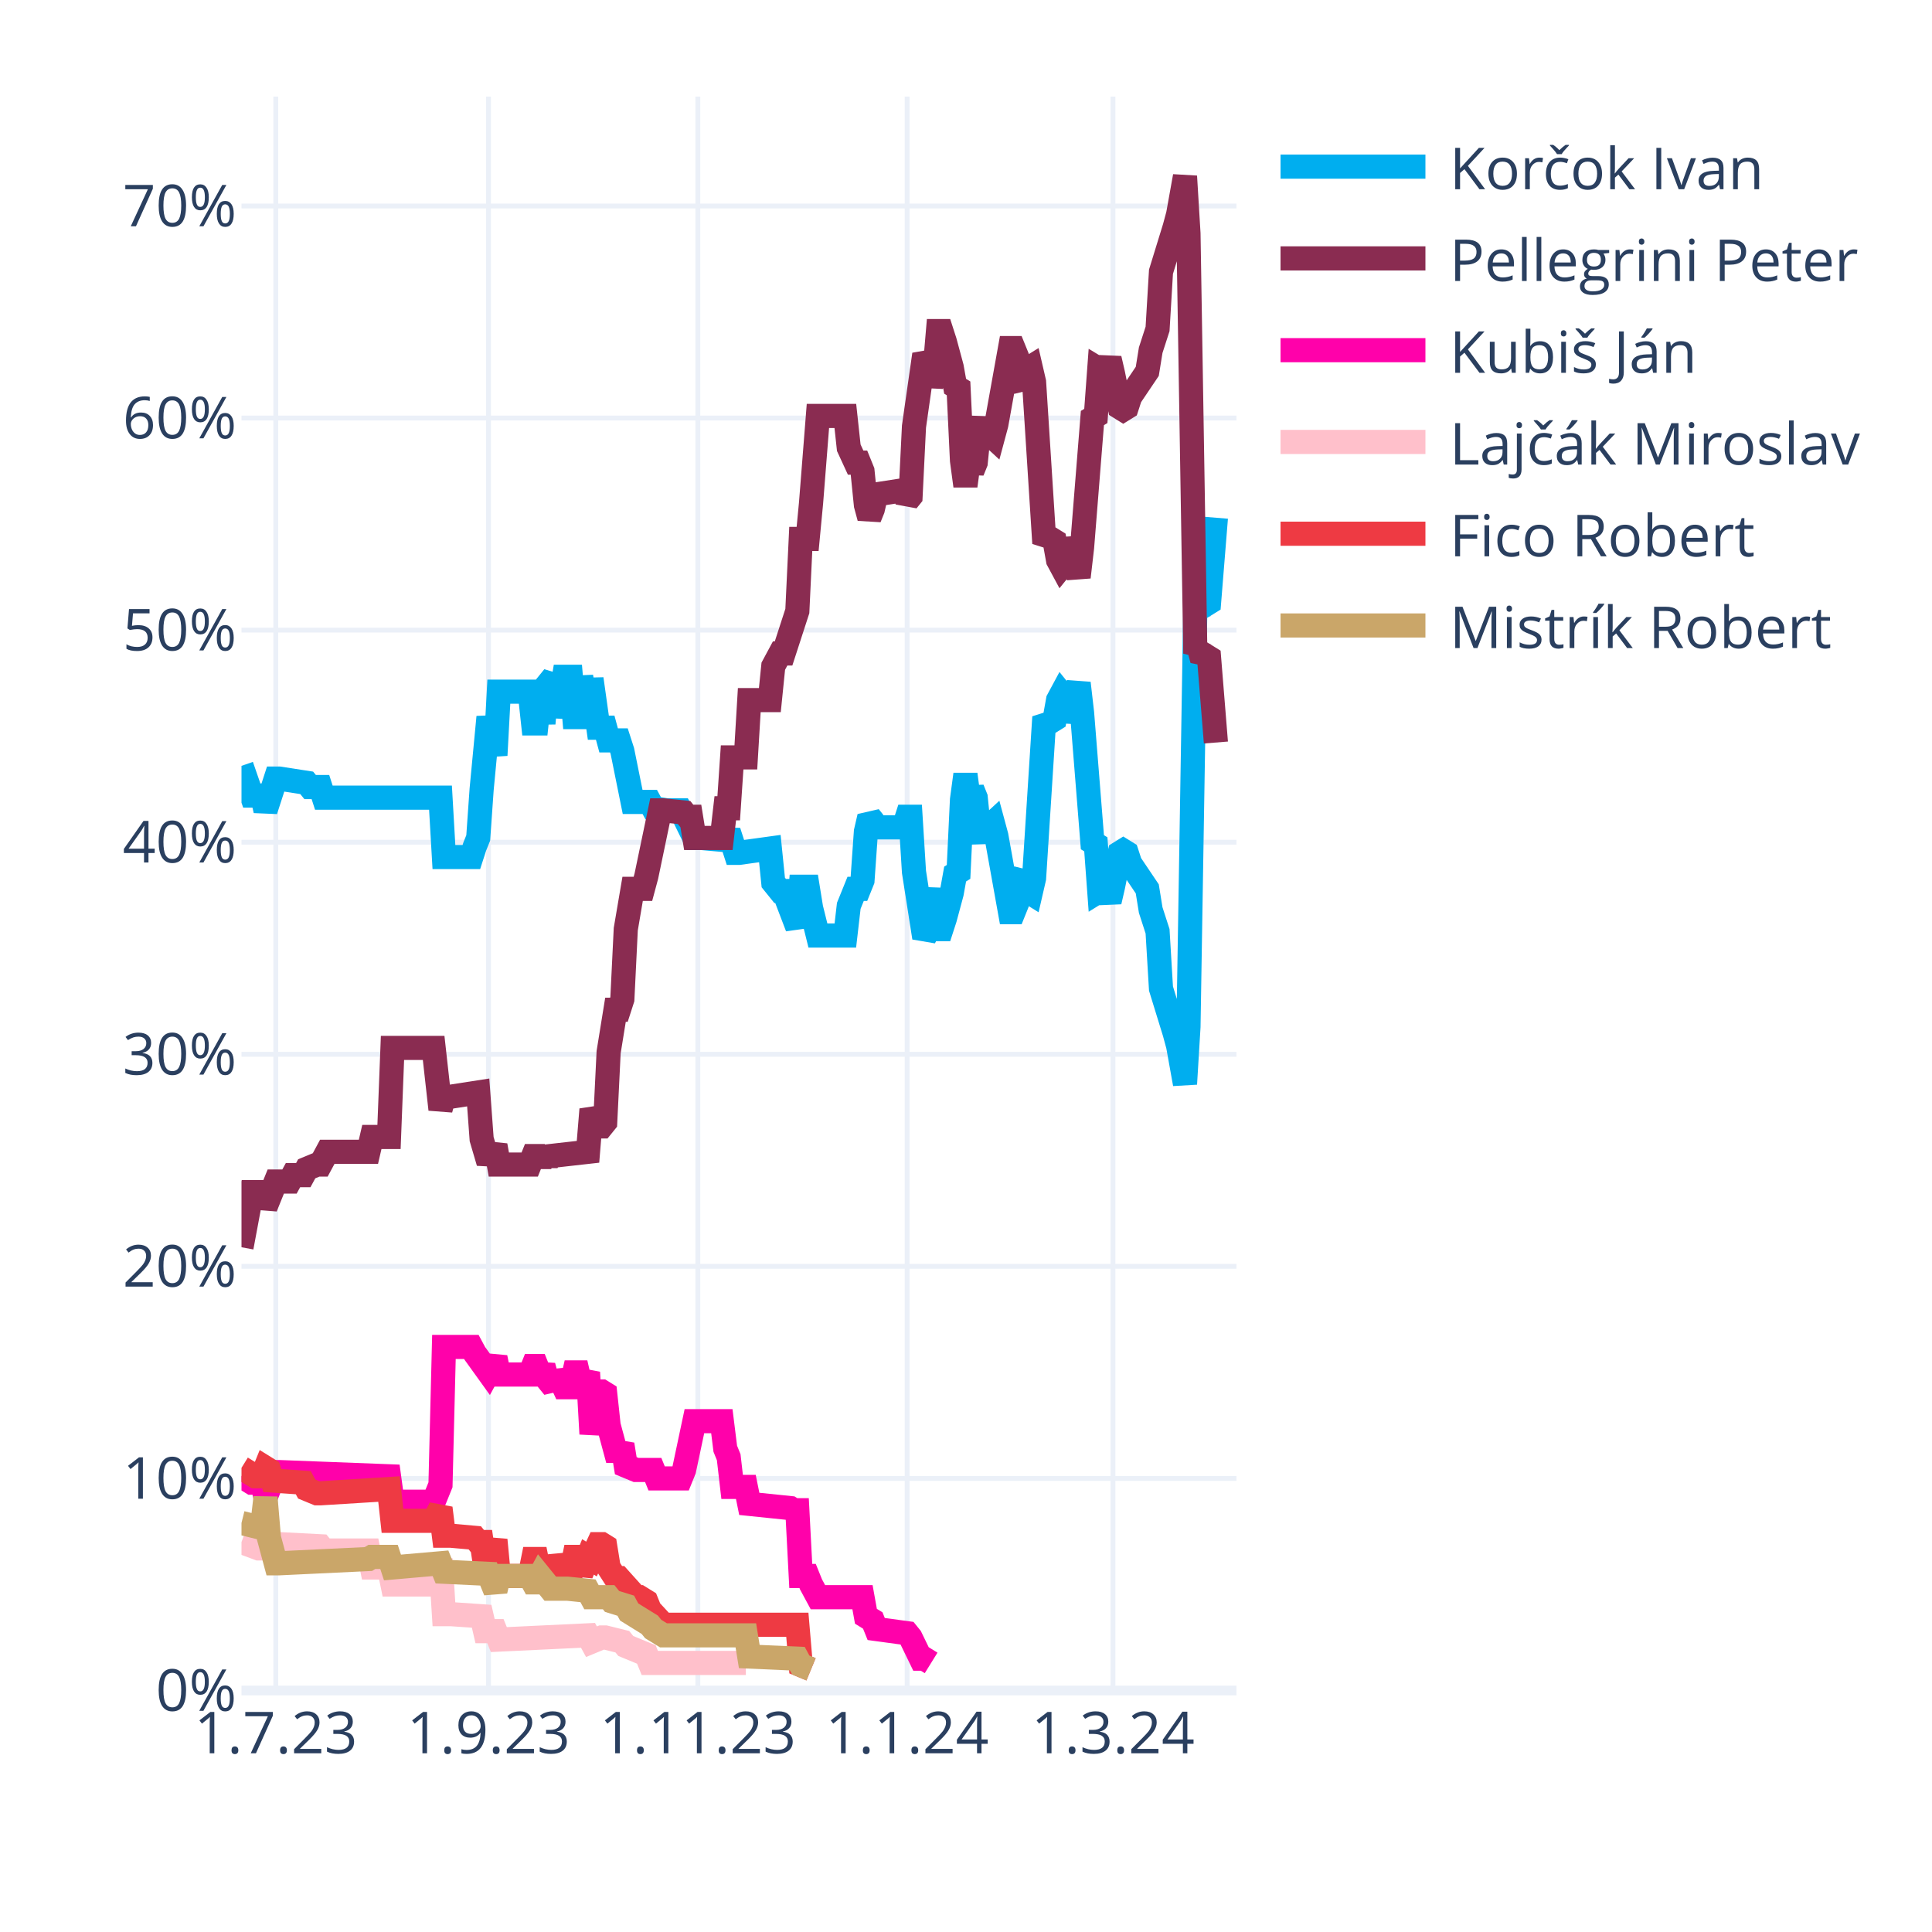
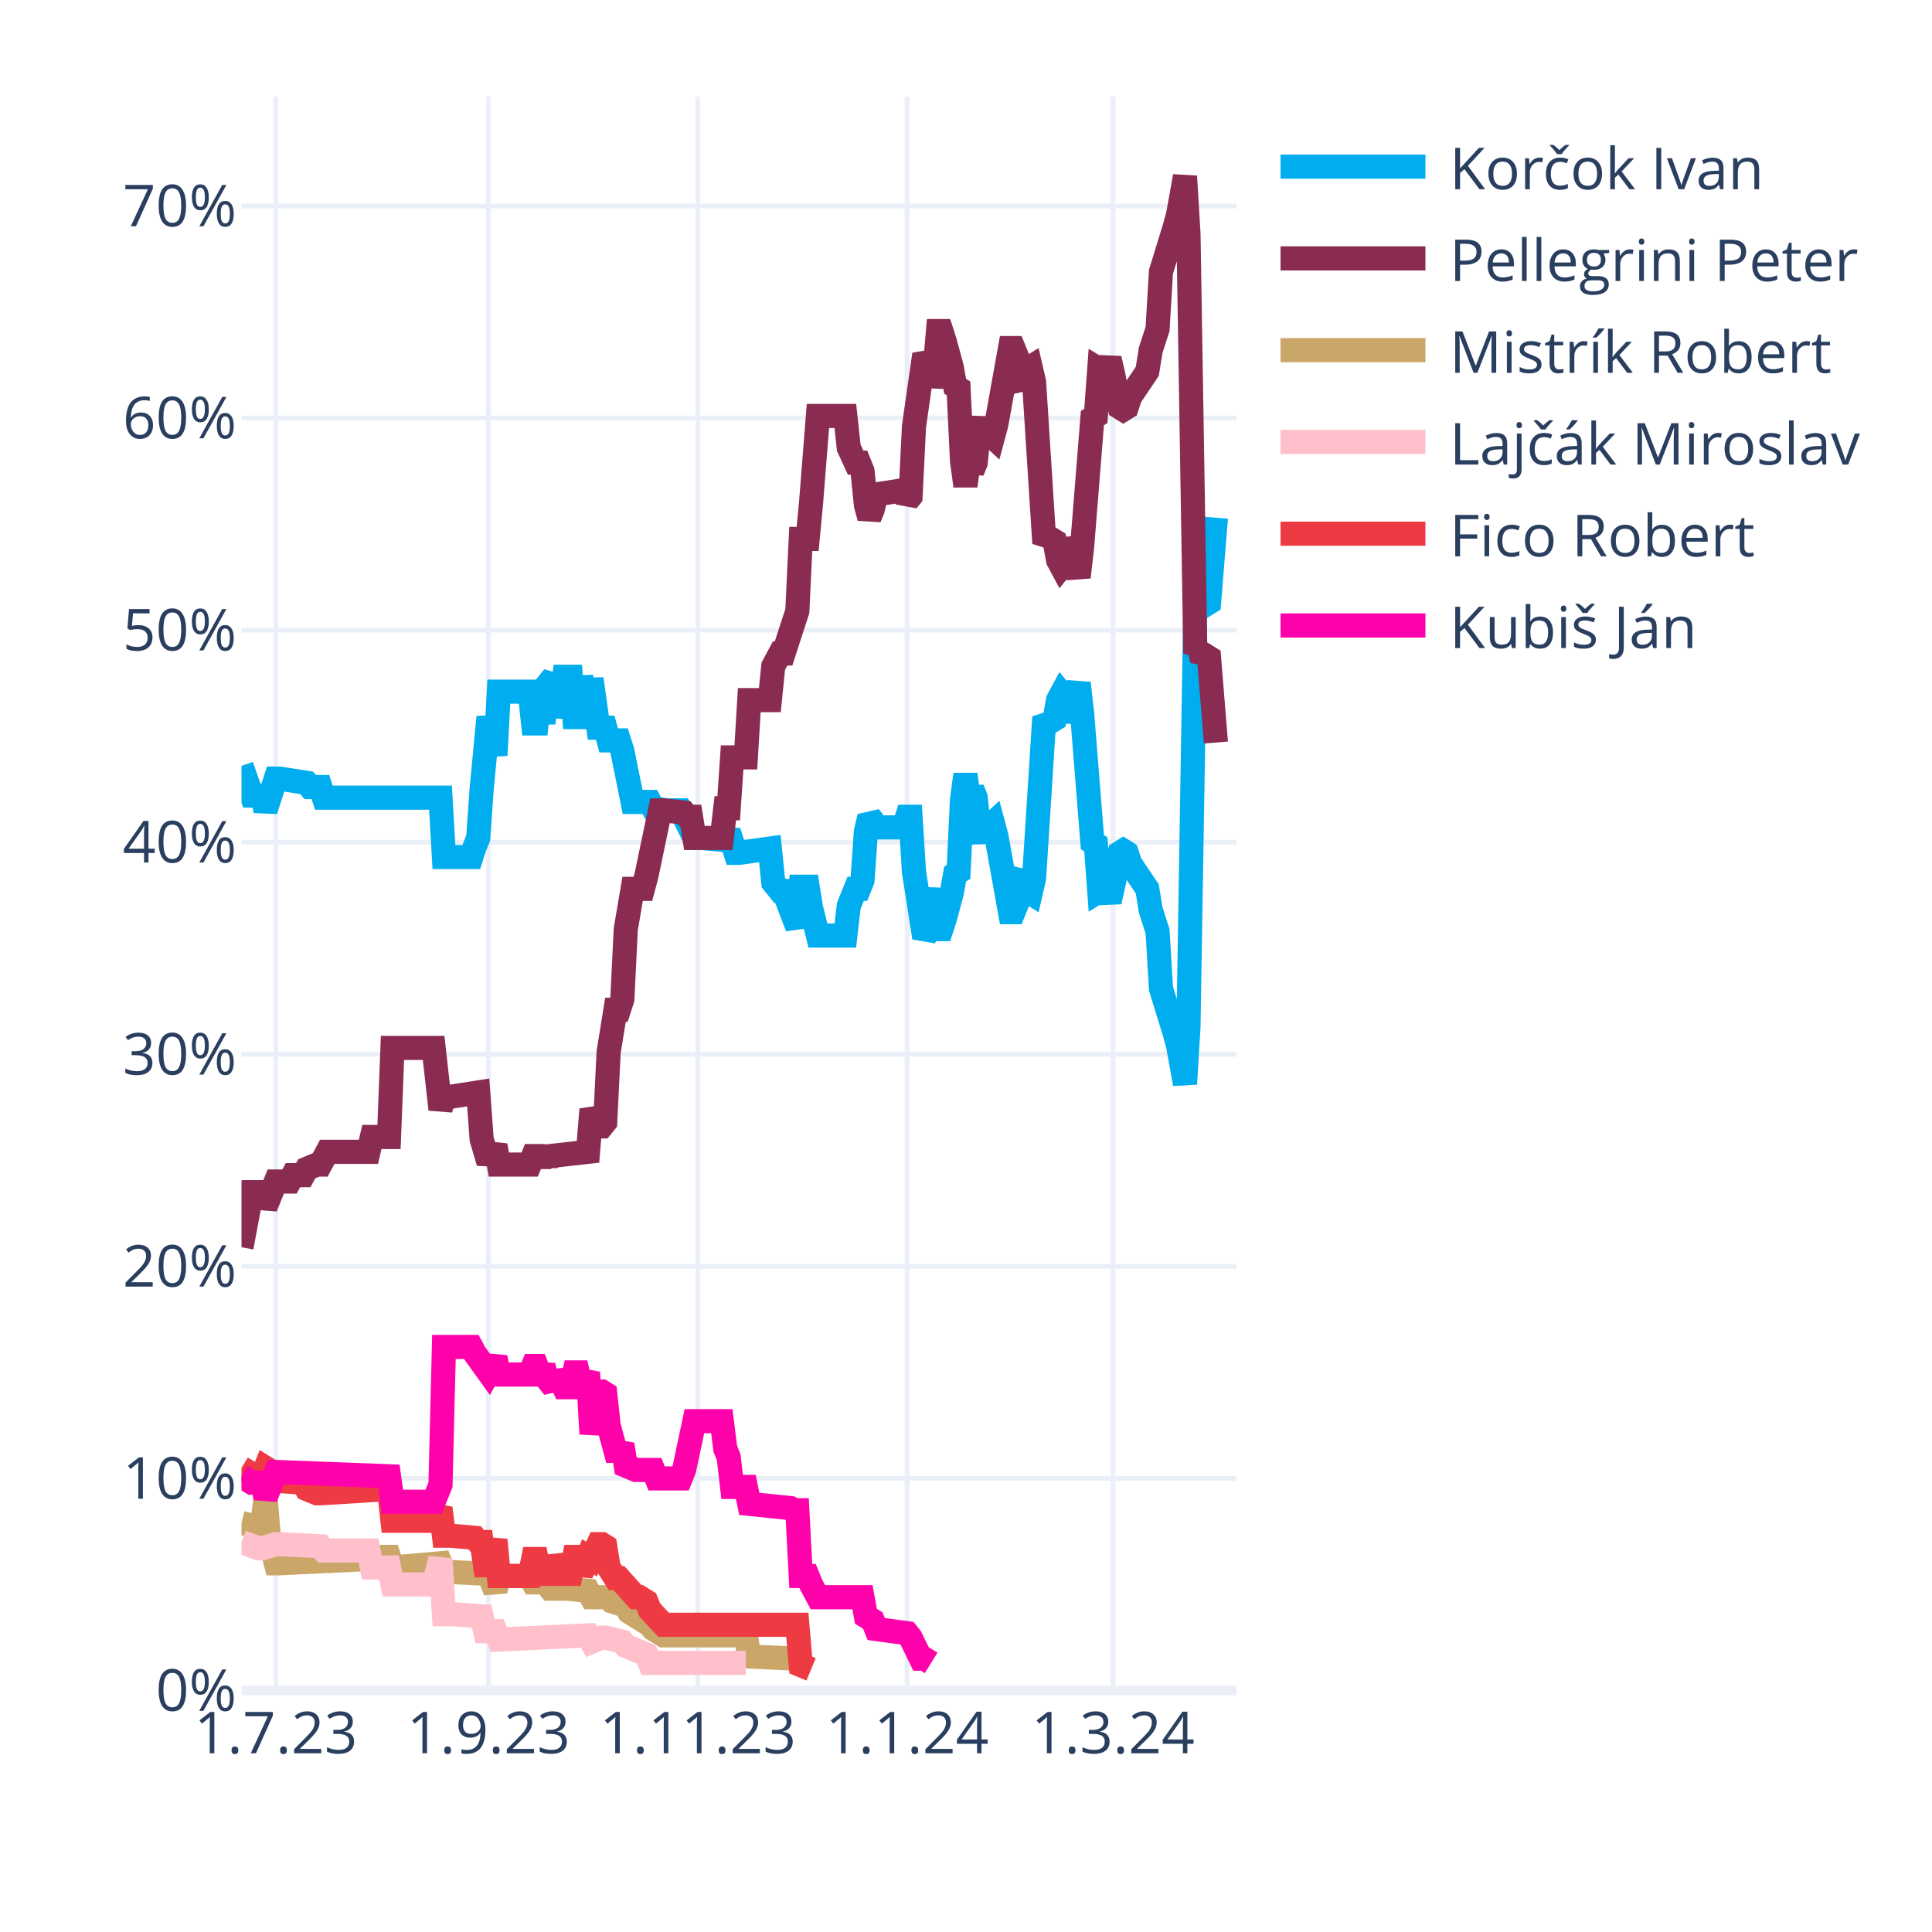
<svg xmlns="http://www.w3.org/2000/svg" class="main-svg" width="400" height="400" style="" viewBox="0 0 400 400">
  <rect x="0" y="0" width="400" height="400" style="fill: rgb(255, 255, 255); fill-opacity: 1;" />
-   <defs id="defs-f6a537">
+   <defs id="defs-e7e5d1">
    <g class="clips">
-       <clipPath id="clipf6a537xyplot" class="plotclip">
+       <clipPath id="clipe7e5d1xyplot" class="plotclip">
        <rect width="206" height="330" />
      </clipPath>
-       <clipPath class="axesclip" id="clipf6a537x">
+       <clipPath class="axesclip" id="clipe7e5d1x">
        <rect x="50" y="0" width="206" height="400" />
      </clipPath>
-       <clipPath class="axesclip" id="clipf6a537y">
+       <clipPath class="axesclip" id="clipe7e5d1y">
        <rect x="0" y="20" width="400" height="330" />
      </clipPath>
-       <clipPath class="axesclip" id="clipf6a537xy">
+       <clipPath class="axesclip" id="clipe7e5d1xy">
        <rect x="50" y="20" width="206" height="330" />
      </clipPath>
    </g>
    <g class="gradients" />
    <g class="patterns" />
  </defs>
  <g class="bglayer" />
  <g class="layer-below">
    <g class="imagelayer" />
    <g class="shapelayer" />
  </g>
  <g class="cartesianlayer">
    <g class="subplot xy">
      <g class="layer-subplot">
        <g class="shapelayer" />
        <g class="imagelayer" />
      </g>
      <g class="minor-gridlayer">
        <g class="x" />
        <g class="y" />
      </g>
      <g class="gridlayer">
        <g class="x">
          <path class="xgrid crisp" transform="translate(57.1,0)" d="M0,20v330" style="stroke: rgb(235, 240, 248); stroke-opacity: 1; stroke-width: 1px;" />
          <path class="xgrid crisp" transform="translate(101.14,0)" d="M0,20v330" style="stroke: rgb(235, 240, 248); stroke-opacity: 1; stroke-width: 1px;" />
          <path class="xgrid crisp" transform="translate(144.48,0)" d="M0,20v330" style="stroke: rgb(235, 240, 248); stroke-opacity: 1; stroke-width: 1px;" />
          <path class="xgrid crisp" transform="translate(187.81,0)" d="M0,20v330" style="stroke: rgb(235, 240, 248); stroke-opacity: 1; stroke-width: 1px;" />
          <path class="xgrid crisp" transform="translate(230.43,0)" d="M0,20v330" style="stroke: rgb(235, 240, 248); stroke-opacity: 1; stroke-width: 1px;" />
        </g>
        <g class="y">
          <path class="ygrid crisp" transform="translate(0,306.09)" d="M50,0h206" style="stroke: rgb(235, 240, 248); stroke-opacity: 1; stroke-width: 1px;" />
          <path class="ygrid crisp" transform="translate(0,262.18)" d="M50,0h206" style="stroke: rgb(235, 240, 248); stroke-opacity: 1; stroke-width: 1px;" />
          <path class="ygrid crisp" transform="translate(0,218.28)" d="M50,0h206" style="stroke: rgb(235, 240, 248); stroke-opacity: 1; stroke-width: 1px;" />
          <path class="ygrid crisp" transform="translate(0,174.37)" d="M50,0h206" style="stroke: rgb(235, 240, 248); stroke-opacity: 1; stroke-width: 1px;" />
          <path class="ygrid crisp" transform="translate(0,130.46)" d="M50,0h206" style="stroke: rgb(235, 240, 248); stroke-opacity: 1; stroke-width: 1px;" />
          <path class="ygrid crisp" transform="translate(0,86.55)" d="M50,0h206" style="stroke: rgb(235, 240, 248); stroke-opacity: 1; stroke-width: 1px;" />
          <path class="ygrid crisp" transform="translate(0,42.65)" d="M50,0h206" style="stroke: rgb(235, 240, 248); stroke-opacity: 1; stroke-width: 1px;" />
        </g>
      </g>
      <g class="zerolinelayer">
        <path class="yzl zl crisp" transform="translate(0,350)" d="M50,0h206" style="stroke: rgb(235, 240, 248); stroke-opacity: 1; stroke-width: 2px;" />
      </g>
      <g class="layer-between">
        <g class="shapelayer" />
        <g class="imagelayer" />
      </g>
      <path class="xlines-below" />
      <path class="ylines-below" />
      <g class="overlines-below" />
      <g class="xaxislayer-below" />
      <g class="yaxislayer-below" />
      <g class="overaxes-below" />
-       <g class="plot" transform="translate(50,20)" clip-path="url(#clipf6a537xyplot)">
+       <g class="plot" transform="translate(50,20)" clip-path="url(#clipe7e5d1xyplot)">
        <g class="scatterlayer mlayer">
-           <g class="trace scatter trace539b30" style="stroke-miterlimit: 2; opacity: 1;">
+           <g class="trace scatter tracea4ad99" style="stroke-miterlimit: 2; opacity: 1;">
            <g class="fills" />
            <g class="errorbars" />
            <g class="lines">
              <path class="js-line" d="M0,138.56L2.13,144.71L2.84,144.71L4.26,144.71L4.97,147.78L7.1,141.2L7.81,141.2L13.5,142.08L14.21,142.95L16.34,142.95L17.05,145.15L41.2,145.15L41.91,157.44L47.59,157.44L48.3,155.25L49.01,153.49L49.72,143.39L51.14,128.46L51.86,132.42L52.57,136.37L53.28,123.2L59.67,123.2L60.38,129.78L61.09,129.78L61.8,123.2L62.51,129.78L63.22,121.88L64.64,120.12L65.35,128.46L66.77,120.12L67.48,120.12L68.19,120.12L68.9,128.46L69.61,128.46L70.32,120.12L71.74,128.46L72.46,120.56L73.88,130.66L74.59,130.66L75.3,130.66L76.01,133.29L78.14,133.29L78.85,135.49L80.98,146.03L81.69,146.03L84.53,146.03L85.24,147.34L88.08,147.78L88.79,147.78L90.92,147.78L91.63,149.1L93.77,153.49L95.19,153.49L100.16,153.93L100.87,152.17L102.29,156.57L103,156.57L109.39,155.69L110.1,162.71L111.52,164.47L112.23,164.47L115.08,171.93L115.79,163.59L117.21,163.59L117.92,167.98L119.34,173.69L120.05,173.69L125.02,173.69L125.73,167.54L127.15,164.03L127.86,164.03L128.57,162.27L129.28,152.17L129.99,149.1L130.7,149.98L131.41,151.3L137.1,151.3L137.81,149.1L138.52,149.1L139.23,160.52L141.36,174.13L142.07,172.81L143.49,164.03L144.2,172.37L144.91,172.37L145.62,170.18L147.04,164.91L147.75,160.96L148.46,160.52L149.17,145.59L149.88,140.32L150.59,145.59L151.3,143.39L152.01,145.15L152.72,152.17L153.43,153.93L154.14,151.74L155.57,150.42L156.28,153.05L159.12,168.86L159.83,168.86L160.54,167.1L161.25,161.83L161.96,160.96L162.67,164.47L163.38,164.91L164.09,161.83L166.22,128.46L166.93,129.34L167.64,129.34L168.35,128.9L169.06,124.95L169.77,123.63L170.48,124.51L171.19,129.34L173.32,121.44L174.03,127.59L176.17,154.37L176.88,154.81L177.59,164.47L178.3,164.03L179.01,164.47L179.72,166.66L180.43,163.59L181.85,156.57L182.56,156.13L183.27,156.57L183.98,158.76L187.53,164.03L188.24,168.42L189.66,172.81L190.37,184.67L193.21,193.89L193.92,196.52L195.34,204.42L196.06,192.57L197.48,105.63L198.19,106.95L198.9,104.32L199.61,105.19L200.32,104.75L201.74,87.19" style="vector-effect: none; fill: none; stroke: rgb(0, 174, 239); stroke-opacity: 1; stroke-width: 5px; opacity: 1;" />
            </g>
            <g class="points" />
            <g class="text" />
          </g>
-           <g class="trace scatter trace828124" style="stroke-miterlimit: 2; opacity: 1;">
+           <g class="trace scatter tracef0f501" style="stroke-miterlimit: 2; opacity: 1;">
            <g class="fills" />
            <g class="errorbars" />
            <g class="lines">
              <path class="js-line" d="M0,238.23L2.13,226.82L2.84,226.82L4.26,226.82L4.97,229.89L7.1,224.62L7.81,224.62L9.94,224.62L10.66,223.3L12.79,223.3L13.5,221.99L15.63,221.11L16.34,221.11L17.76,218.47L18.47,218.47L26.28,218.47L26.99,215.4L30.54,215.4L31.26,196.96L39.78,196.96L41.2,209.69L41.91,207.06L43.33,207.06L49.01,206.18L49.72,215.84L51.14,220.67L51.86,218.91L52.57,217.16L53.28,221.11L59.67,221.11L60.38,219.35L61.09,219.35L61.8,221.11L62.51,219.35L63.22,220.67L63.93,219.35L71.74,218.47L72.46,209.69L73.88,213.21L74.59,213.21L75.3,212.33L76.01,197.84L77.43,189.06L78.14,189.06L78.85,186.86L79.56,172.37L80.98,164.03L81.69,164.03L83.11,164.03L83.82,161.39L86.66,147.78L87.37,147.78L91.63,148.22L92.34,149.1L93.06,149.1L93.77,153.49L99.45,153.49L100.16,147.34L100.87,147.34L101.58,136.81L104.42,136.81L105.13,124.95L109.39,124.95L110.1,117.93L111.52,115.29L112.23,115.29L115.08,106.51L115.79,91.58L117.21,91.58L117.92,84.12L119.34,66.12L120.05,66.12L125.02,66.12L125.73,72.7L127.15,75.78L127.86,75.78L128.57,77.53L129.28,84.56L129.99,87.19L130.7,85.43L131.41,82.36L137.1,81.48L137.81,83.68L138.52,82.8L139.23,68.31L141.36,53.38L142.07,54.7L142.78,59.97L143.49,56.89L144.2,48.55L144.91,48.55L145.62,50.75L147.04,56.02L147.75,59.97L148.46,60.41L149.17,75.34L149.88,80.61L150.59,75.34L151.3,77.53L152.01,75.78L152.72,68.75L153.43,66.99L154.14,69.19L155.57,70.51L156.28,67.87L159.12,52.07L159.83,52.07L160.54,53.82L161.25,59.09L161.96,59.97L162.67,56.46L163.38,56.02L164.09,59.09L166.22,92.46L166.93,91.58L167.64,91.58L168.35,92.02L169.06,95.97L169.77,97.29L170.48,96.41L171.19,91.58L173.32,99.49L174.03,93.34L176.17,66.55L176.88,66.12L177.59,56.46L178.3,56.89L179.01,56.46L179.72,54.26L180.43,57.33L181.85,64.36L182.56,64.8L183.27,64.36L183.98,62.16L187.53,56.89L188.24,52.5L189.66,48.11L190.37,36.26L193.21,27.04L193.92,24.4L195.34,16.5L196.06,28.36L197.48,115.29L198.19,113.97L198.9,116.61L199.61,115.73L200.32,116.17L201.74,133.73" style="vector-effect: none; fill: none; stroke: rgb(138, 44, 81); stroke-opacity: 1; stroke-width: 5px; opacity: 1;" />
            </g>
            <g class="points" />
            <g class="text" />
          </g>
-           <g class="trace scatter tracebe9bc0" style="stroke-miterlimit: 2; opacity: 1;">
+           <g class="trace scatter trace1fed8d" style="stroke-miterlimit: 2; opacity: 1;">
+             <g class="fills" />
+             <g class="errorbars" />
+             <g class="lines">
+               <path class="js-line" d="M0,295.31L3.55,296.19L4.26,296.19L4.97,290.04L5.68,298.39L7.1,303.66L7.81,303.66L26.28,302.78L26.99,302.34L30.54,302.34L31.26,304.53L41.2,303.66L41.91,305.41L51.14,305.85L51.86,307.61L52.57,309.36L53.28,306.29L59.67,306.29L60.38,307.61L61.09,307.61L61.8,306.29L63.93,308.92L64.64,308.92L66.77,308.92L67.48,308.92L71.74,309.36L72.46,310.68L76.01,310.68L76.72,311.56L79.56,312.44L80.27,313.75L84.53,316.39L85.24,317.27L87.37,318.58L88.08,318.58L104.42,318.58L105.13,322.97L115.08,323.41L115.79,324.73L117.92,325.61" style="vector-effect: none; fill: none; stroke: rgb(202, 166, 105); stroke-opacity: 1; stroke-width: 5px; opacity: 1;" />
+             </g>
+             <g class="points" />
+             <g class="text" />
+           </g>
+           <g class="trace scatter tracef93891" style="stroke-miterlimit: 2; opacity: 1;">
+             <g class="fills" />
+             <g class="errorbars" />
+             <g class="lines">
+               <path class="js-line" d="M0,299.26L3.55,300.58L4.26,300.58L7.1,299.7L7.81,299.7L16.34,300.14L17.05,301.02L26.28,301.02L26.99,304.53L30.54,304.53L31.26,308.05L39.78,308.05L41.2,302.78L41.91,314.19L43.33,314.19L49.72,314.63L50.43,317.71L52.57,317.71L53.28,319.46L71.74,318.58L72.46,319.9L74.59,319.02L75.3,319.02L78.85,319.9L79.56,320.78L83.82,322.54L84.53,324.29L104.42,324.29" style="vector-effect: none; fill: none; stroke: rgb(255, 192, 203); stroke-opacity: 1; stroke-width: 5px; opacity: 1;" />
+             </g>
+             <g class="points" />
+             <g class="text" />
+           </g>
+           <g class="trace scatter trace7464f9" style="stroke-miterlimit: 2; opacity: 1;">
+             <g class="fills" />
+             <g class="errorbars" />
+             <g class="lines">
+               <path class="js-line" d="M0,283.9L2.84,285.65L3.55,285.65L4.26,285.65L4.97,283.9L5.68,284.34L6.39,286.53L12.79,286.97L13.5,288.29L15.63,289.17L16.34,289.17L30.54,288.29L31.26,294.87L39.78,294.87L41.2,292.24L41.91,297.95L43.33,297.95L48.3,298.39L49.01,299.26L49.72,299.26L50.43,304.09L51.14,304.09L51.86,301.46L52.57,298.83L53.28,306.29L59.67,306.29L60.38,302.78L61.09,302.78L61.8,306.29L62.51,302.78L63.22,305.85L64.64,305.85L65.35,302.34L66.77,305.85L67.48,305.85L68.19,305.85L68.9,302.34L69.61,302.34L70.32,305.85L71.74,302.34L72.46,302.78L73.88,299.7L74.59,299.7L75.3,300.14L76.01,304.53L77.43,306.73L78.14,306.73L81.69,310.68L82.4,310.68L83.82,311.56L84.53,313.32L87.37,316.39L88.08,316.39L115.08,316.39L115.79,324.73L117.92,325.61" style="vector-effect: none; fill: none; stroke: rgb(238, 58, 67); stroke-opacity: 1; stroke-width: 5px; opacity: 1;" />
+             </g>
+             <g class="points" />
+             <g class="text" />
+           </g>
+           <g class="trace scatter traceebe9cb" style="stroke-miterlimit: 2; opacity: 1;">
            <g class="fills" />
            <g class="errorbars" />
            <g class="lines">
              <path class="js-line" d="M0,285.65L2.13,286.97L2.84,286.97L4.26,286.97L4.97,290.04L7.1,284.78L7.81,284.78L30.54,285.65L31.26,290.92L39.78,290.92L41.2,287.41L41.91,258.87L43.33,258.87L47.59,258.87L48.3,260.19L51.14,264.14L51.86,262.82L52.57,261.07L53.28,264.58L59.67,264.58L60.38,262.82L61.09,262.82L61.8,264.58L62.51,262.82L63.22,265.46L64.64,267.21L65.35,264.14L66.77,267.21L67.48,267.21L68.19,267.21L68.9,264.14L69.61,264.14L70.32,267.21L71.74,264.14L72.46,276.87L73.88,268.09L74.59,268.09L75.3,268.53L76.01,275.12L77.43,280.38L78.14,280.38L78.85,279.07L79.56,283.46L81.69,284.34L82.4,284.34L85.24,284.34L85.95,286.09L90.92,286.09L91.63,284.34L93.77,274.24L95.19,274.24L99.45,274.24L100.16,279.95L100.87,281.7L101.58,287.85L104.42,287.85L105.13,291.36L113.66,292.24L114.37,292.68L115.08,292.68L115.79,306.29L117.21,306.29L117.92,308.05L119.34,310.68L120.05,310.68L128.57,310.68L129.28,314.63L130.7,315.51L131.41,317.27L137.81,318.14L138.52,319.02L140.65,323.41L141.36,323.41L142.78,324.29" style="vector-effect: none; fill: none; stroke: rgb(255, 1, 170); stroke-opacity: 1; stroke-width: 5px; opacity: 1;" />
-             </g>
-             <g class="points" />
-             <g class="text" />
-           </g>
-           <g class="trace scatter traceeab80f" style="stroke-miterlimit: 2; opacity: 1;">
-             <g class="fills" />
-             <g class="errorbars" />
-             <g class="lines">
-               <path class="js-line" d="M0,299.26L3.55,300.58L4.26,300.58L7.1,299.7L7.81,299.7L16.34,300.14L17.05,301.02L26.28,301.02L26.99,304.53L30.54,304.53L31.26,308.05L39.78,308.05L41.2,302.78L41.91,314.19L43.33,314.19L49.72,314.63L50.43,317.71L52.57,317.71L53.28,319.46L71.74,318.58L72.46,319.9L74.59,319.02L75.3,319.02L78.85,319.9L79.56,320.78L83.82,322.54L84.53,324.29L104.42,324.29" style="vector-effect: none; fill: none; stroke: rgb(255, 192, 203); stroke-opacity: 1; stroke-width: 5px; opacity: 1;" />
-             </g>
-             <g class="points" />
-             <g class="text" />
-           </g>
-           <g class="trace scatter trace47c765" style="stroke-miterlimit: 2; opacity: 1;">
-             <g class="fills" />
-             <g class="errorbars" />
-             <g class="lines">
-               <path class="js-line" d="M0,283.9L2.84,285.65L3.55,285.65L4.26,285.65L4.97,283.9L5.68,284.34L6.39,286.53L12.79,286.97L13.5,288.29L15.63,289.17L16.34,289.17L30.54,288.29L31.26,294.87L39.78,294.87L41.2,292.24L41.91,297.95L43.33,297.95L48.3,298.39L49.01,299.26L49.72,299.26L50.43,304.09L51.14,304.09L51.86,301.46L52.57,298.83L53.28,306.29L59.67,306.29L60.38,302.78L61.09,302.78L61.8,306.29L62.51,302.78L63.22,305.85L64.64,305.85L65.35,302.34L66.77,305.85L67.48,305.85L68.19,305.85L68.9,302.34L69.61,302.34L70.32,305.85L71.74,302.34L72.46,302.78L73.88,299.7L74.59,299.7L75.3,300.14L76.01,304.53L77.43,306.73L78.14,306.73L81.69,310.68L82.4,310.68L83.82,311.56L84.53,313.32L87.37,316.39L88.08,316.39L115.08,316.39L115.79,324.73L117.92,325.61" style="vector-effect: none; fill: none; stroke: rgb(238, 58, 67); stroke-opacity: 1; stroke-width: 5px; opacity: 1;" />
-             </g>
-             <g class="points" />
-             <g class="text" />
-           </g>
-           <g class="trace scatter traced4ffb7" style="stroke-miterlimit: 2; opacity: 1;">
-             <g class="fills" />
-             <g class="errorbars" />
-             <g class="lines">
-               <path class="js-line" d="M0,295.31L3.55,296.19L4.26,296.19L4.97,290.04L5.68,298.39L7.1,303.66L7.81,303.66L26.28,302.78L26.99,302.34L30.54,302.34L31.26,304.53L41.2,303.66L41.91,305.41L51.14,305.85L51.86,307.61L52.57,309.36L53.28,306.29L59.67,306.29L60.38,307.61L61.09,307.61L61.8,306.29L63.93,308.92L64.64,308.92L66.77,308.92L67.48,308.92L71.74,309.36L72.46,310.68L76.01,310.68L76.72,311.56L79.56,312.44L80.27,313.75L84.53,316.39L85.24,317.27L87.37,318.58L88.08,318.58L104.42,318.58L105.13,322.97L115.08,323.41L115.79,324.73L117.92,325.61" style="vector-effect: none; fill: none; stroke: rgb(202, 166, 105); stroke-opacity: 1; stroke-width: 5px; opacity: 1;" />
            </g>
            <g class="points" />
            <g class="text" />
          </g>
        </g>
      </g>
      <g class="overplot" />
      <path class="xlines-above crisp" d="M0,0" style="fill: none;" />
      <path class="ylines-above crisp" d="M0,0" style="fill: none;" />
      <g class="overlines-above" />
      <g class="xaxislayer-above">
        <g class="xtick">
          <text text-anchor="middle" x="0" y="363" transform="translate(57.1,0)" style="font-family: 'Open Sans', verdana, arial, sans-serif; font-size: 12px; fill: rgb(42, 63, 95); fill-opacity: 1; white-space: pre; opacity: 1;">1.7.23</text>
        </g>
        <g class="xtick">
          <text text-anchor="middle" x="0" y="363" style="font-family: 'Open Sans', verdana, arial, sans-serif; font-size: 12px; fill: rgb(42, 63, 95); fill-opacity: 1; white-space: pre; opacity: 1;" transform="translate(101.14,0)">1.9.23</text>
        </g>
        <g class="xtick">
          <text text-anchor="middle" x="0" y="363" style="font-family: 'Open Sans', verdana, arial, sans-serif; font-size: 12px; fill: rgb(42, 63, 95); fill-opacity: 1; white-space: pre; opacity: 1;" transform="translate(144.48,0)">1.11.23</text>
        </g>
        <g class="xtick">
          <text text-anchor="middle" x="0" y="363" style="font-family: 'Open Sans', verdana, arial, sans-serif; font-size: 12px; fill: rgb(42, 63, 95); fill-opacity: 1; white-space: pre; opacity: 1;" transform="translate(187.81,0)">1.1.24</text>
        </g>
        <g class="xtick">
          <text text-anchor="middle" x="0" y="363" style="font-family: 'Open Sans', verdana, arial, sans-serif; font-size: 12px; fill: rgb(42, 63, 95); fill-opacity: 1; white-space: pre; opacity: 1;" transform="translate(230.43,0)">1.3.24</text>
        </g>
      </g>
      <g class="yaxislayer-above">
        <g class="ytick">
          <text text-anchor="end" x="49" y="4.2" transform="translate(0,350)" style="font-family: 'Open Sans', verdana, arial, sans-serif; font-size: 12px; fill: rgb(42, 63, 95); fill-opacity: 1; white-space: pre; opacity: 1;">0%</text>
        </g>
        <g class="ytick">
          <text text-anchor="end" x="49" y="4.2" style="font-family: 'Open Sans', verdana, arial, sans-serif; font-size: 12px; fill: rgb(42, 63, 95); fill-opacity: 1; white-space: pre; opacity: 1;" transform="translate(0,306.09)">10%</text>
        </g>
        <g class="ytick">
          <text text-anchor="end" x="49" y="4.2" style="font-family: 'Open Sans', verdana, arial, sans-serif; font-size: 12px; fill: rgb(42, 63, 95); fill-opacity: 1; white-space: pre; opacity: 1;" transform="translate(0,262.18)">20%</text>
        </g>
        <g class="ytick">
          <text text-anchor="end" x="49" y="4.2" style="font-family: 'Open Sans', verdana, arial, sans-serif; font-size: 12px; fill: rgb(42, 63, 95); fill-opacity: 1; white-space: pre; opacity: 1;" transform="translate(0,218.28)">30%</text>
        </g>
        <g class="ytick">
          <text text-anchor="end" x="49" y="4.2" style="font-family: 'Open Sans', verdana, arial, sans-serif; font-size: 12px; fill: rgb(42, 63, 95); fill-opacity: 1; white-space: pre; opacity: 1;" transform="translate(0,174.37)">40%</text>
        </g>
        <g class="ytick">
          <text text-anchor="end" x="49" y="4.2" style="font-family: 'Open Sans', verdana, arial, sans-serif; font-size: 12px; fill: rgb(42, 63, 95); fill-opacity: 1; white-space: pre; opacity: 1;" transform="translate(0,130.46)">50%</text>
        </g>
        <g class="ytick">
          <text text-anchor="end" x="49" y="4.2" style="font-family: 'Open Sans', verdana, arial, sans-serif; font-size: 12px; fill: rgb(42, 63, 95); fill-opacity: 1; white-space: pre; opacity: 1;" transform="translate(0,86.55)">60%</text>
        </g>
        <g class="ytick">
          <text text-anchor="end" x="49" y="4.2" style="font-family: 'Open Sans', verdana, arial, sans-serif; font-size: 12px; fill: rgb(42, 63, 95); fill-opacity: 1; white-space: pre; opacity: 1;" transform="translate(0,42.65)">70%</text>
        </g>
      </g>
      <g class="overaxes-above" />
    </g>
  </g>
  <g class="polarlayer" />
  <g class="smithlayer" />
  <g class="ternarylayer" />
  <g class="geolayer" />
  <g class="funnelarealayer" />
  <g class="pielayer" />
  <g class="iciclelayer" />
  <g class="treemaplayer" />
  <g class="sunburstlayer" />
  <g class="glimages" />
-   <defs id="topdefs-f6a537">
+   <defs id="topdefs-e7e5d1">
    <g class="clips" />
-     <clipPath id="legendf6a537">
+     <clipPath id="legende7e5d1">
      <rect width="128" height="124" x="0" y="0" />
    </clipPath>
  </defs>
  <g class="layer-above">
    <g class="imagelayer" />
    <g class="shapelayer" />
  </g>
  <g class="infolayer">
    <g class="legend" pointer-events="all" transform="translate(260.12,20)">
      <rect class="bg" shape-rendering="crispEdges" width="128" height="124" x="0" y="0" style="stroke: rgb(68, 68, 68); stroke-opacity: 1; fill: rgb(255, 255, 255); fill-opacity: 1; stroke-width: 0px;" />
-       <g class="scrollbox" transform="" clip-path="url(#legendf6a537)">
+       <g class="scrollbox" transform="" clip-path="url(#legende7e5d1)">
        <g class="groups">
          <g class="traces" transform="translate(0,14.5)" style="opacity: 1;">
            <text class="legendtext" text-anchor="start" x="40" y="4.68" style="font-family: 'Open Sans', verdana, arial, sans-serif; font-size: 12px; fill: rgb(42, 63, 95); fill-opacity: 1; white-space: pre;">Korčok Ivan</text>
            <g class="layers" style="opacity: 1;">
              <g class="legendfill" />
              <g class="legendlines">
                <path class="js-line" d="M5,0h30" style="fill: none; stroke: rgb(0, 174, 239); stroke-opacity: 1; stroke-width: 5px;" />
              </g>
              <g class="legendsymbols">
                <g class="legendpoints" />
              </g>
            </g>
            <rect class="legendtoggle" x="0" y="-9.5" width="122.703" height="19" style="fill: rgb(0, 0, 0); fill-opacity: 0;" />
          </g>
          <g class="traces" transform="translate(0,33.5)" style="opacity: 1;">
            <text class="legendtext" text-anchor="start" x="40" y="4.68" style="font-family: 'Open Sans', verdana, arial, sans-serif; font-size: 12px; fill: rgb(42, 63, 95); fill-opacity: 1; white-space: pre;">Pellegrini Peter</text>
            <g class="layers" style="opacity: 1;">
              <g class="legendfill" />
              <g class="legendlines">
                <path class="js-line" d="M5,0h30" style="fill: none; stroke: rgb(138, 44, 81); stroke-opacity: 1; stroke-width: 5px;" />
              </g>
              <g class="legendsymbols">
                <g class="legendpoints" />
              </g>
            </g>
            <rect class="legendtoggle" x="0" y="-9.5" width="122.703" height="19" style="fill: rgb(0, 0, 0); fill-opacity: 0;" />
          </g>
          <g class="traces" transform="translate(0,52.5)" style="opacity: 1;">
-             <text class="legendtext" text-anchor="start" x="40" y="4.68" style="font-family: 'Open Sans', verdana, arial, sans-serif; font-size: 12px; fill: rgb(42, 63, 95); fill-opacity: 1; white-space: pre;">Kubiš Ján</text>
-             <g class="layers" style="opacity: 1;">
-               <g class="legendfill" />
-               <g class="legendlines">
-                 <path class="js-line" d="M5,0h30" style="fill: none; stroke: rgb(255, 1, 170); stroke-opacity: 1; stroke-width: 5px;" />
+             <text class="legendtext" text-anchor="start" x="40" y="4.68" style="font-family: 'Open Sans', verdana, arial, sans-serif; font-size: 12px; fill: rgb(42, 63, 95); fill-opacity: 1; white-space: pre;">Mistrík Robert</text>
+             <g class="layers" style="opacity: 1;">
+               <g class="legendfill" />
+               <g class="legendlines">
+                 <path class="js-line" d="M5,0h30" style="fill: none; stroke: rgb(202, 166, 105); stroke-opacity: 1; stroke-width: 5px;" />
              </g>
              <g class="legendsymbols">
                <g class="legendpoints" />
              </g>
            </g>
            <rect class="legendtoggle" x="0" y="-9.5" width="122.703" height="19" style="fill: rgb(0, 0, 0); fill-opacity: 0;" />
          </g>
          <g class="traces" transform="translate(0,71.5)" style="opacity: 1;">
            <text class="legendtext" text-anchor="start" x="40" y="4.68" style="font-family: 'Open Sans', verdana, arial, sans-serif; font-size: 12px; fill: rgb(42, 63, 95); fill-opacity: 1; white-space: pre;">Lajčák Miroslav</text>
            <g class="layers" style="opacity: 1;">
              <g class="legendfill" />
              <g class="legendlines">
                <path class="js-line" d="M5,0h30" style="fill: none; stroke: rgb(255, 192, 203); stroke-opacity: 1; stroke-width: 5px;" />
              </g>
              <g class="legendsymbols">
                <g class="legendpoints" />
              </g>
            </g>
            <rect class="legendtoggle" x="0" y="-9.5" width="122.703" height="19" style="fill: rgb(0, 0, 0); fill-opacity: 0;" />
          </g>
          <g class="traces" transform="translate(0,90.5)" style="opacity: 1;">
            <text class="legendtext" text-anchor="start" x="40" y="4.68" style="font-family: 'Open Sans', verdana, arial, sans-serif; font-size: 12px; fill: rgb(42, 63, 95); fill-opacity: 1; white-space: pre;">Fico Robert</text>
            <g class="layers" style="opacity: 1;">
              <g class="legendfill" />
              <g class="legendlines">
                <path class="js-line" d="M5,0h30" style="fill: none; stroke: rgb(238, 58, 67); stroke-opacity: 1; stroke-width: 5px;" />
              </g>
              <g class="legendsymbols">
                <g class="legendpoints" />
              </g>
            </g>
            <rect class="legendtoggle" x="0" y="-9.5" width="122.703" height="19" style="fill: rgb(0, 0, 0); fill-opacity: 0;" />
          </g>
          <g class="traces" transform="translate(0,109.5)" style="opacity: 1;">
-             <text class="legendtext" text-anchor="start" x="40" y="4.68" style="font-family: 'Open Sans', verdana, arial, sans-serif; font-size: 12px; fill: rgb(42, 63, 95); fill-opacity: 1; white-space: pre;">Mistrík Robert</text>
-             <g class="layers" style="opacity: 1;">
-               <g class="legendfill" />
-               <g class="legendlines">
-                 <path class="js-line" d="M5,0h30" style="fill: none; stroke: rgb(202, 166, 105); stroke-opacity: 1; stroke-width: 5px;" />
+             <text class="legendtext" text-anchor="start" x="40" y="4.68" style="font-family: 'Open Sans', verdana, arial, sans-serif; font-size: 12px; fill: rgb(42, 63, 95); fill-opacity: 1; white-space: pre;">Kubiš Ján</text>
+             <g class="layers" style="opacity: 1;">
+               <g class="legendfill" />
+               <g class="legendlines">
+                 <path class="js-line" d="M5,0h30" style="fill: none; stroke: rgb(255, 1, 170); stroke-opacity: 1; stroke-width: 5px;" />
              </g>
              <g class="legendsymbols">
                <g class="legendpoints" />
              </g>
            </g>
            <rect class="legendtoggle" x="0" y="-9.5" width="122.703" height="19" style="fill: rgb(0, 0, 0); fill-opacity: 0;" />
          </g>
        </g>
      </g>
      <rect class="scrollbar" rx="20" ry="3" width="0" height="0" x="0" y="0" style="fill: rgb(128, 139, 164); fill-opacity: 1;" />
    </g>
    <g class="g-gtitle" />
    <g class="g-xtitle" />
    <g class="g-ytitle" />
  </g>
</svg>
